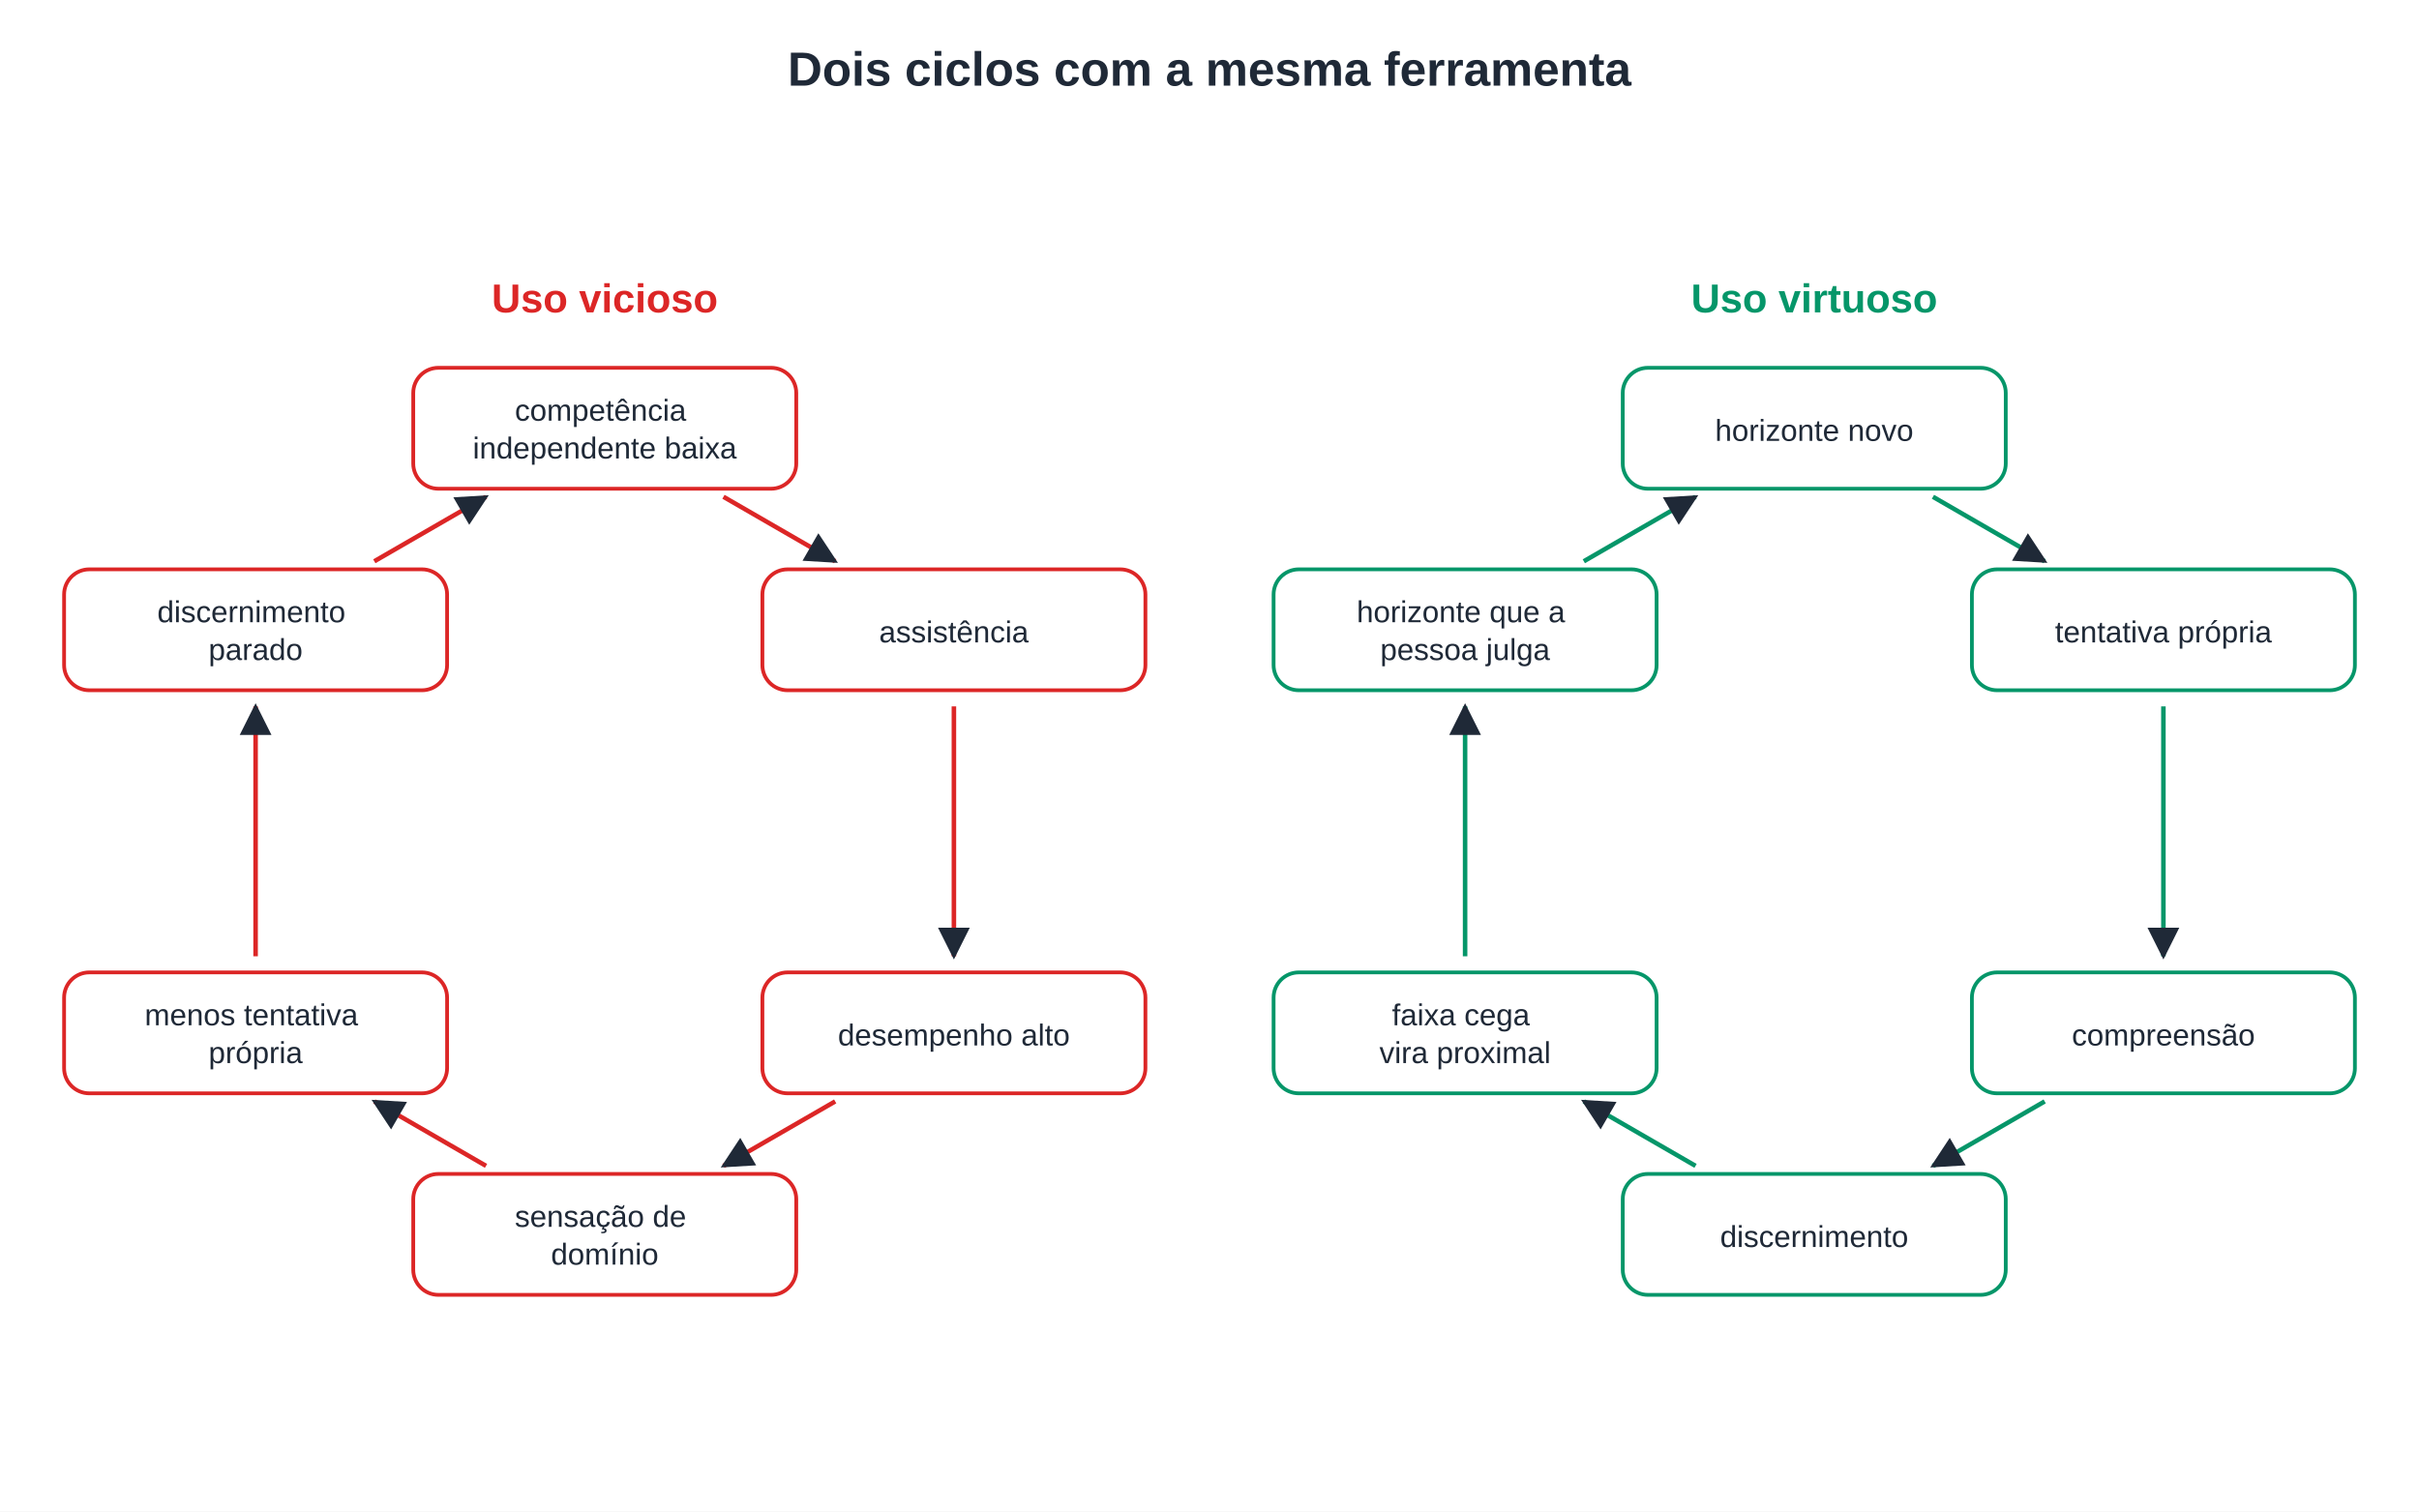
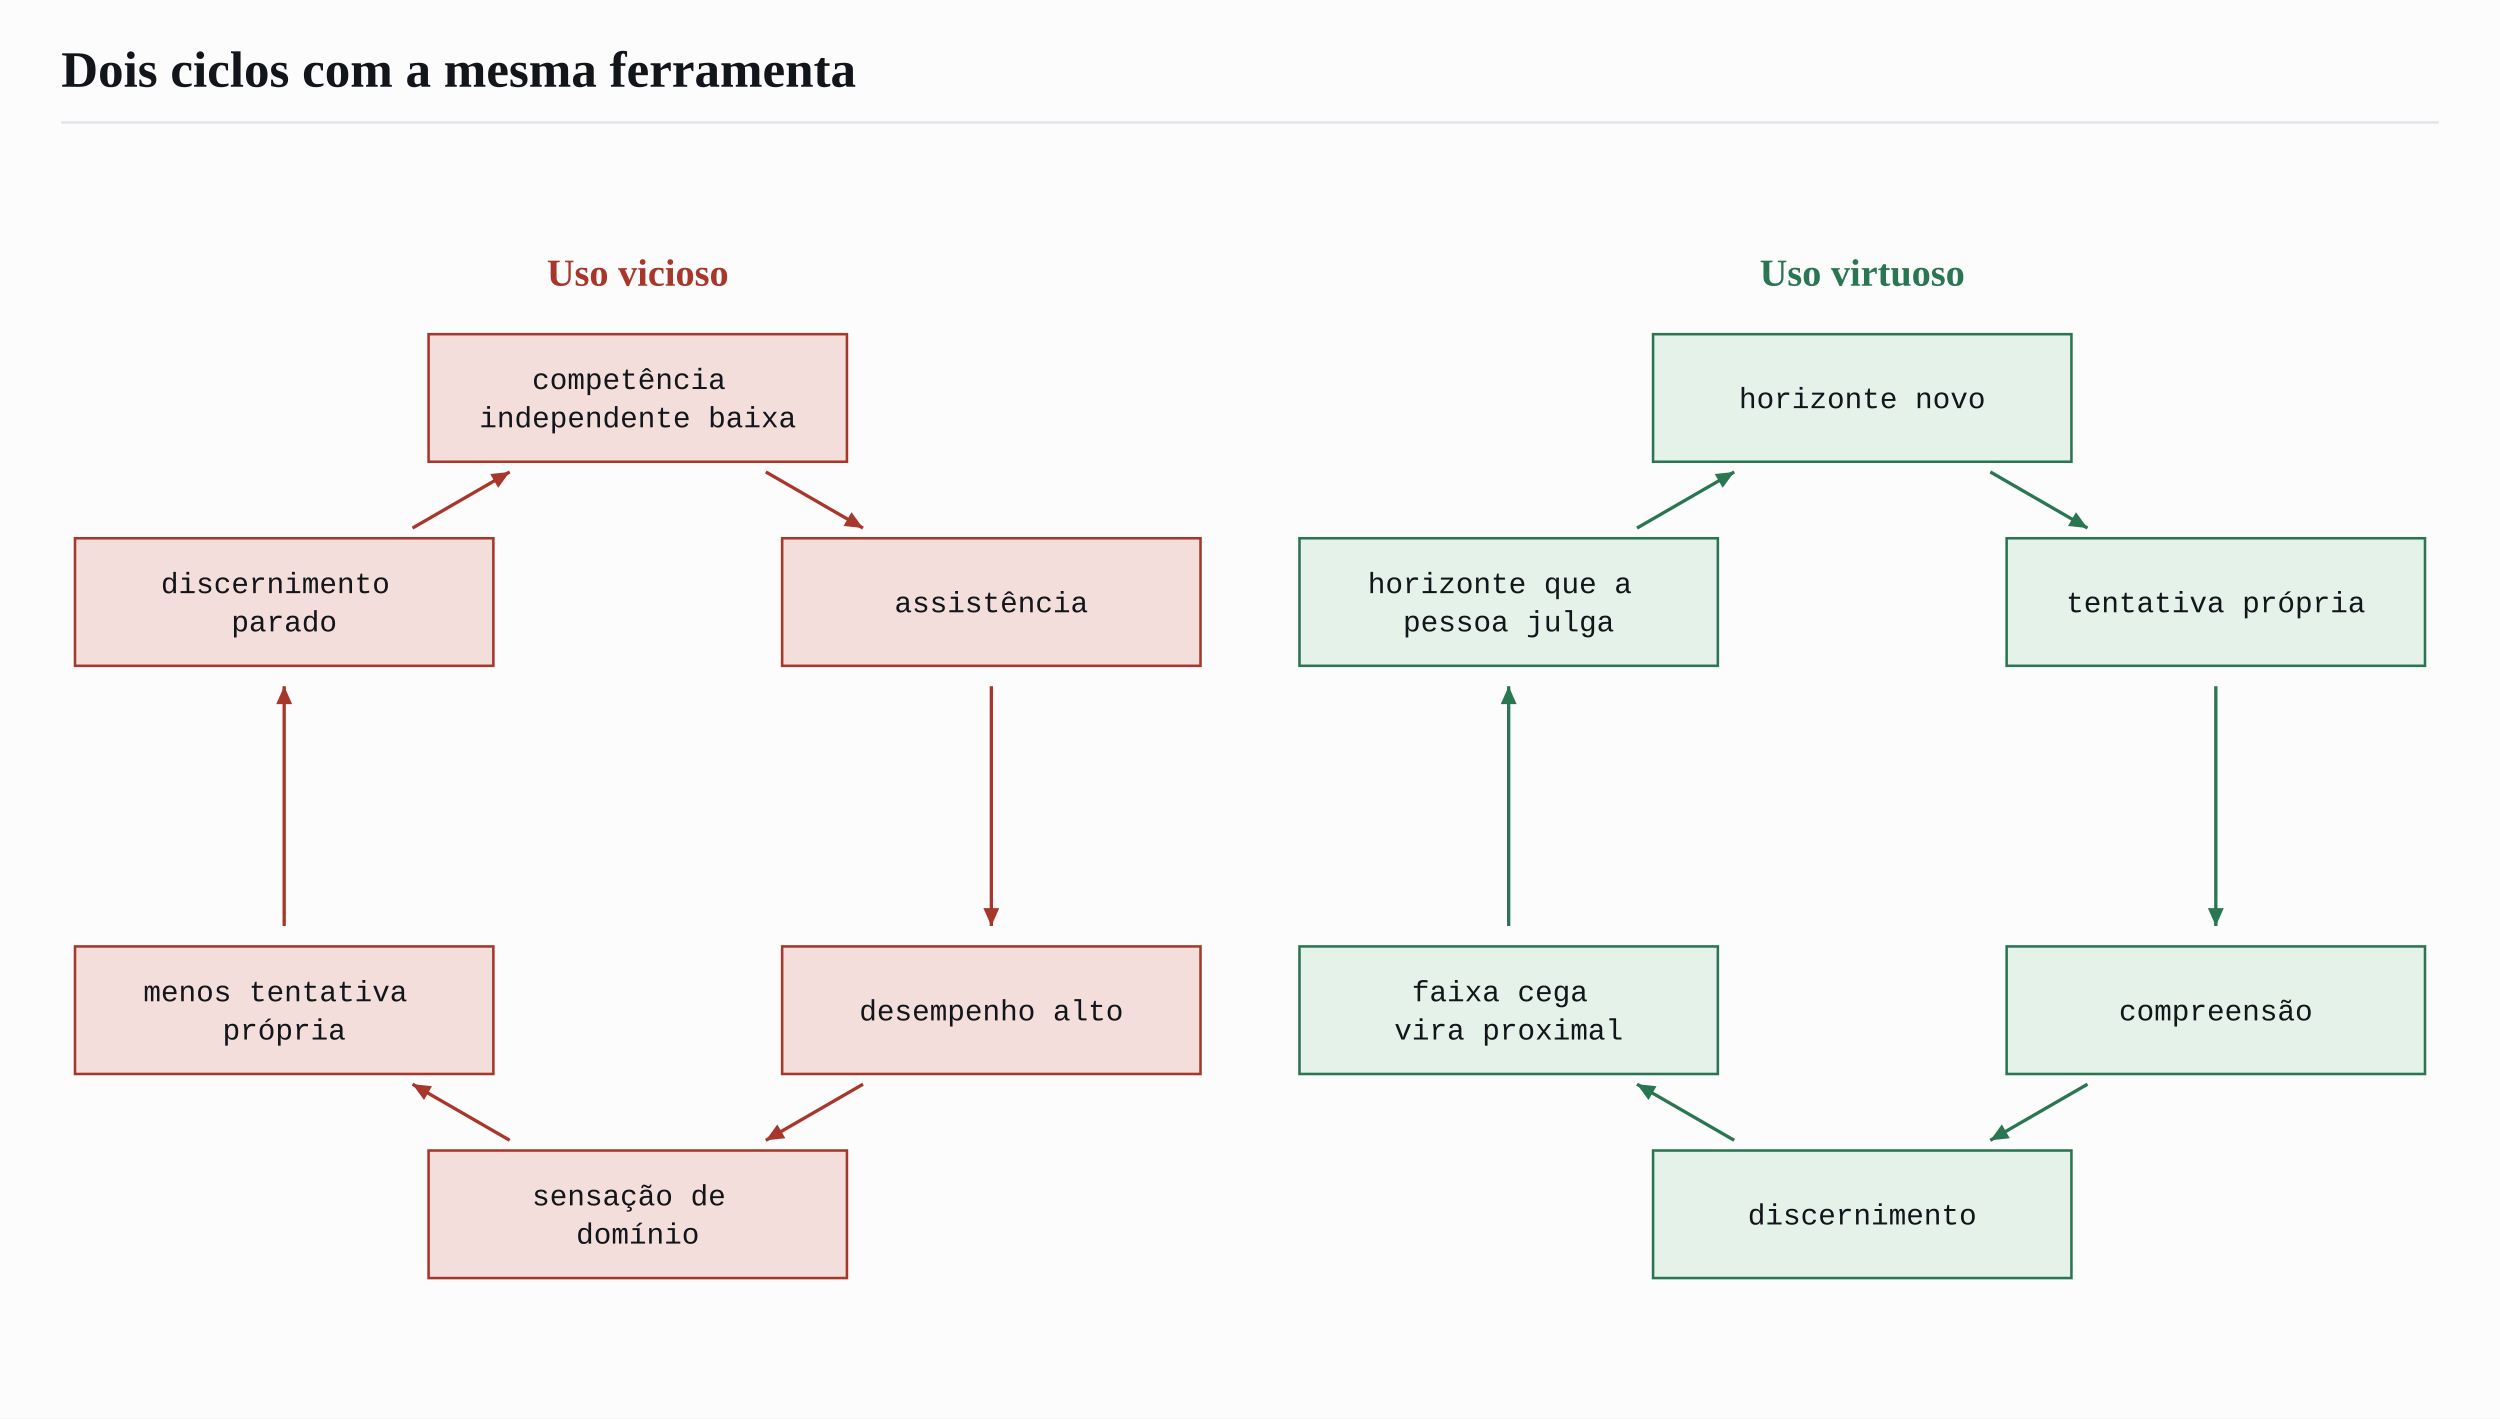
- <svg xmlns="http://www.w3.org/2000/svg" width="960" height="600" viewBox="0 0 960 600" role="img" aria-label="Dois ciclos com a mesma ferramenta">
+ <svg xmlns="http://www.w3.org/2000/svg" width="980" height="556" viewBox="0 0 980 556" role="img" aria-label="Dois ciclos com a mesma ferramenta">
  <defs>
-     <pattern id="hatch" width="8" height="8" patternUnits="userSpaceOnUse" patternTransform="rotate(45)">
-       <rect width="8" height="8" fill="#fee2e2" />
-       <line x1="0" y1="0" x2="0" y2="8" stroke="#dc2626" stroke-width="2.2" />
+     <pattern id="hatch" width="7" height="7" patternUnits="userSpaceOnUse" patternTransform="rotate(45)">
+       <rect width="7" height="7" fill="#f3dedb" />
+       <line x1="0" y1="0" x2="0" y2="7" stroke="#a8372b" stroke-width="1.1" stroke-opacity="0.5" />
    </pattern>
-     <marker id="arrow" viewBox="0 0 10 10" refX="9" refY="5" markerWidth="7" markerHeight="7" orient="auto-start-reverse">
-       <path d="M0,0 L10,5 L0,10 z" fill="#1f2937" />
+     <pattern id="dots" width="6" height="6" patternUnits="userSpaceOnUse">
+       <rect width="6" height="6" fill="#e9e1d3" />
+       <circle cx="3" cy="3" r="0.9" fill="#7a5d2c" fill-opacity="0.55" />
+     </pattern>
+     <marker id="arrow" viewBox="0 0 10 10" refX="9" refY="5" markerWidth="6" markerHeight="6" orient="auto-start-reverse">
+       <path d="M0,1 L9,5 L0,9 z" fill="#121519" />
    </marker>
-     <marker id="arrowm" viewBox="0 0 10 10" refX="9" refY="5" markerWidth="7" markerHeight="7" orient="auto-start-reverse">
-       <path d="M0,0 L10,5 L0,10 z" fill="#6b7280" />
+     <marker id="arrowm" viewBox="0 0 10 10" refX="9" refY="5" markerWidth="6" markerHeight="6" orient="auto-start-reverse">
+       <path d="M0,1 L9,5 L0,9 z" fill="#8a929c" />
+     </marker>
+     <marker id="arrowb" viewBox="0 0 10 10" refX="9" refY="5" markerWidth="6" markerHeight="6" orient="auto-start-reverse">
+       <path d="M0,1 L9,5 L0,9 z" fill="#a8372b" />
+     </marker>
+     <marker id="arrowg" viewBox="0 0 10 10" refX="9" refY="5" markerWidth="6" markerHeight="6" orient="auto-start-reverse">
+       <path d="M0,1 L9,5 L0,9 z" fill="#2a7552" />
    </marker>
  </defs>
-   <rect x="0" y="0" width="960" height="600" fill="#ffffff" stroke="none" stroke-width="0" rx="0" />
-   <text x="480.0" y="34" font-family="Arial, Helvetica, sans-serif" font-size="19" fill="#1f2937" text-anchor="middle" font-weight="bold">
-     <tspan x="480.0" dy="0.0">Dois ciclos com a mesma ferramenta</tspan>
+   <rect x="0.0" y="0.0" width="980.0" height="556.0" fill="#fcfcfd" stroke="none" stroke-width="0" />
+   <text x="24.0" y="34.0" font-family="'Source Serif 4', Georgia, 'Times New Roman', serif" font-size="20" fill="#121519" text-anchor="start" font-weight="600">
+     <tspan x="24.0" dy="0.0">Dois ciclos com a mesma ferramenta</tspan>
  </text>
-   <text x="240" y="124" font-family="Arial, Helvetica, sans-serif" font-size="16" fill="#dc2626" text-anchor="middle" font-weight="bold">
-     <tspan x="240" dy="0.0">Uso vicioso</tspan>
+   <line x1="24.0" y1="48.0" x2="956.0" y2="48.0" stroke="#e2e5e9" stroke-width="1" />
+   <text x="250.0" y="112.0" font-family="'Source Serif 4', Georgia, 'Times New Roman', serif" font-size="15" fill="#a8372b" text-anchor="middle" font-weight="600">
+     <tspan x="250.0" dy="0.0">Uso vicioso</tspan>
  </text>
-   <line x1="287.112" y1="197.2" x2="331.452" y2="222.8" stroke="#dc2626" stroke-width="1.8" marker-end="url(#arrow)" />
-   <line x1="378.564" y1="280.4" x2="378.564" y2="379.6" stroke="#dc2626" stroke-width="1.8" marker-end="url(#arrow)" />
-   <line x1="331.452" y1="437.2" x2="287.112" y2="462.8" stroke="#dc2626" stroke-width="1.8" marker-end="url(#arrow)" />
-   <line x1="192.888" y1="462.8" x2="148.548" y2="437.2" stroke="#dc2626" stroke-width="1.8" marker-end="url(#arrow)" />
-   <line x1="101.436" y1="379.6" x2="101.436" y2="280.4" stroke="#dc2626" stroke-width="1.8" marker-end="url(#arrow)" />
-   <line x1="148.548" y1="222.8" x2="192.888" y2="197.2" stroke="#dc2626" stroke-width="1.8" marker-end="url(#arrow)" />
-   <rect x="164.0" y="146.0" width="152" height="48" fill="#ffffff" stroke="#dc2626" stroke-width="1.5" rx="10" />
-   <text x="240.0" y="167.0" font-family="Arial, Helvetica, sans-serif" font-size="12" fill="#1f2937" text-anchor="middle" font-weight="normal">
-     <tspan x="240.0" dy="0.0">competência</tspan>
-     <tspan x="240.0" dy="15.0">independente baixa</tspan>
+   <line x1="300.2" y1="185.0" x2="338.3" y2="207.0" stroke="#a8372b" stroke-width="1.3" marker-end="url(#arrowb)" />
+   <line x1="388.6" y1="269.0" x2="388.6" y2="363.0" stroke="#a8372b" stroke-width="1.3" marker-end="url(#arrowb)" />
+   <line x1="338.3" y1="425.0" x2="300.2" y2="447.0" stroke="#a8372b" stroke-width="1.3" marker-end="url(#arrowb)" />
+   <line x1="199.8" y1="447.0" x2="161.7" y2="425.0" stroke="#a8372b" stroke-width="1.3" marker-end="url(#arrowb)" />
+   <line x1="111.4" y1="363.0" x2="111.4" y2="269.0" stroke="#a8372b" stroke-width="1.3" marker-end="url(#arrowb)" />
+   <line x1="161.7" y1="207.0" x2="199.8" y2="185.0" stroke="#a8372b" stroke-width="1.3" marker-end="url(#arrowb)" />
+   <rect x="168.0" y="131.0" width="164.0" height="50.0" fill="#f3dedb" stroke="#a8372b" stroke-width="1" />
+   <text x="250.0" y="152.5" font-family="'JetBrains Mono', ui-monospace, SFMono-Regular, Menlo, Consolas, 'Liberation Mono', monospace" font-size="11.5" fill="#121519" text-anchor="middle" font-weight="400">
+     <tspan x="250.0" dy="0.0">competência</tspan>
+     <tspan x="250.0" dy="15.0">independente baixa</tspan>
  </text>
-   <rect x="302.564" y="226.0" width="152" height="48" fill="#ffffff" stroke="#dc2626" stroke-width="1.5" rx="10" />
-   <text x="378.564" y="255.0" font-family="Arial, Helvetica, sans-serif" font-size="12" fill="#1f2937" text-anchor="middle" font-weight="normal">
-     <tspan x="378.564" dy="0.0">assistência</tspan>
+   <rect x="306.6" y="211.0" width="164.0" height="50.0" fill="#f3dedb" stroke="#a8372b" stroke-width="1" />
+   <text x="388.6" y="240.0" font-family="'JetBrains Mono', ui-monospace, SFMono-Regular, Menlo, Consolas, 'Liberation Mono', monospace" font-size="11.5" fill="#121519" text-anchor="middle" font-weight="400">
+     <tspan x="388.6" dy="0.0">assistência</tspan>
  </text>
-   <rect x="302.564" y="386.0" width="152" height="48" fill="#ffffff" stroke="#dc2626" stroke-width="1.5" rx="10" />
-   <text x="378.564" y="415.0" font-family="Arial, Helvetica, sans-serif" font-size="12" fill="#1f2937" text-anchor="middle" font-weight="normal">
-     <tspan x="378.564" dy="0.0">desempenho alto</tspan>
+   <rect x="306.6" y="371.0" width="164.0" height="50.0" fill="#f3dedb" stroke="#a8372b" stroke-width="1" />
+   <text x="388.6" y="400.0" font-family="'JetBrains Mono', ui-monospace, SFMono-Regular, Menlo, Consolas, 'Liberation Mono', monospace" font-size="11.5" fill="#121519" text-anchor="middle" font-weight="400">
+     <tspan x="388.6" dy="0.0">desempenho alto</tspan>
  </text>
-   <rect x="164" y="466.0" width="152" height="48" fill="#ffffff" stroke="#dc2626" stroke-width="1.5" rx="10" />
-   <text x="240" y="487.0" font-family="Arial, Helvetica, sans-serif" font-size="12" fill="#1f2937" text-anchor="middle" font-weight="normal">
-     <tspan x="240" dy="0.0">sensação de</tspan>
-     <tspan x="240" dy="15.0">domínio</tspan>
+   <rect x="168.0" y="451.0" width="164.0" height="50.0" fill="#f3dedb" stroke="#a8372b" stroke-width="1" />
+   <text x="250.0" y="472.5" font-family="'JetBrains Mono', ui-monospace, SFMono-Regular, Menlo, Consolas, 'Liberation Mono', monospace" font-size="11.5" fill="#121519" text-anchor="middle" font-weight="400">
+     <tspan x="250.0" dy="0.0">sensação de</tspan>
+     <tspan x="250.0" dy="15.0">domínio</tspan>
  </text>
-   <rect x="25.436" y="386" width="152" height="48" fill="#ffffff" stroke="#dc2626" stroke-width="1.5" rx="10" />
-   <text x="101.436" y="407" font-family="Arial, Helvetica, sans-serif" font-size="12" fill="#1f2937" text-anchor="middle" font-weight="normal">
-     <tspan x="101.436" dy="0.0">menos tentativa</tspan>
-     <tspan x="101.436" dy="15.0">própria</tspan>
+   <rect x="29.4" y="371.0" width="164.0" height="50.0" fill="#f3dedb" stroke="#a8372b" stroke-width="1" />
+   <text x="111.4" y="392.5" font-family="'JetBrains Mono', ui-monospace, SFMono-Regular, Menlo, Consolas, 'Liberation Mono', monospace" font-size="11.5" fill="#121519" text-anchor="middle" font-weight="400">
+     <tspan x="111.4" dy="0.0">menos tentativa</tspan>
+     <tspan x="111.4" dy="15.0">própria</tspan>
  </text>
-   <rect x="25.436" y="226.0" width="152" height="48" fill="#ffffff" stroke="#dc2626" stroke-width="1.5" rx="10" />
-   <text x="101.436" y="247.0" font-family="Arial, Helvetica, sans-serif" font-size="12" fill="#1f2937" text-anchor="middle" font-weight="normal">
-     <tspan x="101.436" dy="0.0">discernimento</tspan>
-     <tspan x="101.436" dy="15.0">parado</tspan>
+   <rect x="29.4" y="211.0" width="164.0" height="50.0" fill="#f3dedb" stroke="#a8372b" stroke-width="1" />
+   <text x="111.4" y="232.5" font-family="'JetBrains Mono', ui-monospace, SFMono-Regular, Menlo, Consolas, 'Liberation Mono', monospace" font-size="11.5" fill="#121519" text-anchor="middle" font-weight="400">
+     <tspan x="111.4" dy="0.0">discernimento</tspan>
+     <tspan x="111.4" dy="15.0">parado</tspan>
  </text>
-   <text x="720" y="124" font-family="Arial, Helvetica, sans-serif" font-size="16" fill="#059669" text-anchor="middle" font-weight="bold">
-     <tspan x="720" dy="0.0">Uso virtuoso</tspan>
+   <text x="730.0" y="112.0" font-family="'Source Serif 4', Georgia, 'Times New Roman', serif" font-size="15" fill="#2a7552" text-anchor="middle" font-weight="600">
+     <tspan x="730.0" dy="0.0">Uso virtuoso</tspan>
  </text>
-   <line x1="767.112" y1="197.2" x2="811.452" y2="222.8" stroke="#059669" stroke-width="1.8" marker-end="url(#arrow)" />
-   <line x1="858.564" y1="280.4" x2="858.564" y2="379.6" stroke="#059669" stroke-width="1.8" marker-end="url(#arrow)" />
-   <line x1="811.452" y1="437.2" x2="767.112" y2="462.8" stroke="#059669" stroke-width="1.8" marker-end="url(#arrow)" />
-   <line x1="672.888" y1="462.8" x2="628.548" y2="437.2" stroke="#059669" stroke-width="1.8" marker-end="url(#arrow)" />
-   <line x1="581.436" y1="379.6" x2="581.436" y2="280.4" stroke="#059669" stroke-width="1.8" marker-end="url(#arrow)" />
-   <line x1="628.548" y1="222.8" x2="672.888" y2="197.2" stroke="#059669" stroke-width="1.8" marker-end="url(#arrow)" />
-   <rect x="644.0" y="146.0" width="152" height="48" fill="#ffffff" stroke="#059669" stroke-width="1.5" rx="10" />
-   <text x="720.0" y="175.0" font-family="Arial, Helvetica, sans-serif" font-size="12" fill="#1f2937" text-anchor="middle" font-weight="normal">
-     <tspan x="720.0" dy="0.0">horizonte novo</tspan>
+   <line x1="780.2" y1="185.0" x2="818.3" y2="207.0" stroke="#2a7552" stroke-width="1.3" marker-end="url(#arrowg)" />
+   <line x1="868.6" y1="269.0" x2="868.6" y2="363.0" stroke="#2a7552" stroke-width="1.3" marker-end="url(#arrowg)" />
+   <line x1="818.3" y1="425.0" x2="780.2" y2="447.0" stroke="#2a7552" stroke-width="1.3" marker-end="url(#arrowg)" />
+   <line x1="679.8" y1="447.0" x2="641.7" y2="425.0" stroke="#2a7552" stroke-width="1.3" marker-end="url(#arrowg)" />
+   <line x1="591.4" y1="363.0" x2="591.4" y2="269.0" stroke="#2a7552" stroke-width="1.3" marker-end="url(#arrowg)" />
+   <line x1="641.7" y1="207.0" x2="679.8" y2="185.0" stroke="#2a7552" stroke-width="1.3" marker-end="url(#arrowg)" />
+   <rect x="648.0" y="131.0" width="164.0" height="50.0" fill="#e4f2ea" stroke="#2a7552" stroke-width="1" />
+   <text x="730.0" y="160.0" font-family="'JetBrains Mono', ui-monospace, SFMono-Regular, Menlo, Consolas, 'Liberation Mono', monospace" font-size="11.5" fill="#121519" text-anchor="middle" font-weight="400">
+     <tspan x="730.0" dy="0.0">horizonte novo</tspan>
  </text>
-   <rect x="782.564" y="226.0" width="152" height="48" fill="#ffffff" stroke="#059669" stroke-width="1.5" rx="10" />
-   <text x="858.564" y="255.0" font-family="Arial, Helvetica, sans-serif" font-size="12" fill="#1f2937" text-anchor="middle" font-weight="normal">
-     <tspan x="858.564" dy="0.0">tentativa própria</tspan>
+   <rect x="786.6" y="211.0" width="164.0" height="50.0" fill="#e4f2ea" stroke="#2a7552" stroke-width="1" />
+   <text x="868.6" y="240.0" font-family="'JetBrains Mono', ui-monospace, SFMono-Regular, Menlo, Consolas, 'Liberation Mono', monospace" font-size="11.5" fill="#121519" text-anchor="middle" font-weight="400">
+     <tspan x="868.6" dy="0.0">tentativa própria</tspan>
  </text>
-   <rect x="782.564" y="386.0" width="152" height="48" fill="#ffffff" stroke="#059669" stroke-width="1.5" rx="10" />
-   <text x="858.564" y="415.0" font-family="Arial, Helvetica, sans-serif" font-size="12" fill="#1f2937" text-anchor="middle" font-weight="normal">
-     <tspan x="858.564" dy="0.0">compreensão</tspan>
+   <rect x="786.6" y="371.0" width="164.0" height="50.0" fill="#e4f2ea" stroke="#2a7552" stroke-width="1" />
+   <text x="868.6" y="400.0" font-family="'JetBrains Mono', ui-monospace, SFMono-Regular, Menlo, Consolas, 'Liberation Mono', monospace" font-size="11.5" fill="#121519" text-anchor="middle" font-weight="400">
+     <tspan x="868.6" dy="0.0">compreensão</tspan>
  </text>
-   <rect x="644.0" y="466.0" width="152" height="48" fill="#ffffff" stroke="#059669" stroke-width="1.5" rx="10" />
-   <text x="720.0" y="495.0" font-family="Arial, Helvetica, sans-serif" font-size="12" fill="#1f2937" text-anchor="middle" font-weight="normal">
-     <tspan x="720.0" dy="0.0">discernimento</tspan>
+   <rect x="648.0" y="451.0" width="164.0" height="50.0" fill="#e4f2ea" stroke="#2a7552" stroke-width="1" />
+   <text x="730.0" y="480.0" font-family="'JetBrains Mono', ui-monospace, SFMono-Regular, Menlo, Consolas, 'Liberation Mono', monospace" font-size="11.5" fill="#121519" text-anchor="middle" font-weight="400">
+     <tspan x="730.0" dy="0.0">discernimento</tspan>
  </text>
-   <rect x="505.436" y="386" width="152" height="48" fill="#ffffff" stroke="#059669" stroke-width="1.5" rx="10" />
-   <text x="581.436" y="407" font-family="Arial, Helvetica, sans-serif" font-size="12" fill="#1f2937" text-anchor="middle" font-weight="normal">
-     <tspan x="581.436" dy="0.0">faixa cega</tspan>
-     <tspan x="581.436" dy="15.0">vira proximal</tspan>
+   <rect x="509.4" y="371.0" width="164.0" height="50.0" fill="#e4f2ea" stroke="#2a7552" stroke-width="1" />
+   <text x="591.4" y="392.5" font-family="'JetBrains Mono', ui-monospace, SFMono-Regular, Menlo, Consolas, 'Liberation Mono', monospace" font-size="11.5" fill="#121519" text-anchor="middle" font-weight="400">
+     <tspan x="591.4" dy="0.0">faixa cega</tspan>
+     <tspan x="591.4" dy="15.0">vira proximal</tspan>
  </text>
-   <rect x="505.436" y="226.0" width="152" height="48" fill="#ffffff" stroke="#059669" stroke-width="1.5" rx="10" />
-   <text x="581.436" y="247.0" font-family="Arial, Helvetica, sans-serif" font-size="12" fill="#1f2937" text-anchor="middle" font-weight="normal">
-     <tspan x="581.436" dy="0.0">horizonte que a</tspan>
-     <tspan x="581.436" dy="15.0">pessoa julga</tspan>
+   <rect x="509.4" y="211.0" width="164.0" height="50.0" fill="#e4f2ea" stroke="#2a7552" stroke-width="1" />
+   <text x="591.4" y="232.5" font-family="'JetBrains Mono', ui-monospace, SFMono-Regular, Menlo, Consolas, 'Liberation Mono', monospace" font-size="11.5" fill="#121519" text-anchor="middle" font-weight="400">
+     <tspan x="591.4" dy="0.0">horizonte que a</tspan>
+     <tspan x="591.4" dy="15.0">pessoa julga</tspan>
  </text>
</svg>
